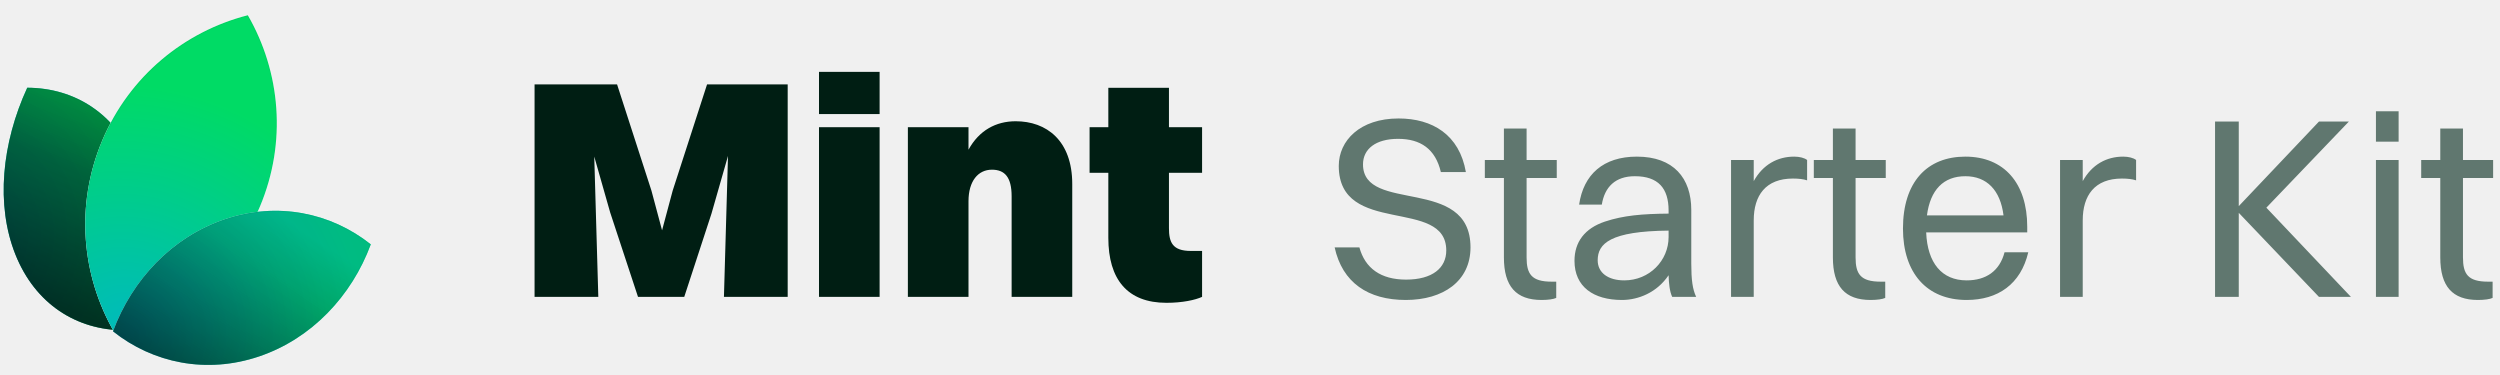
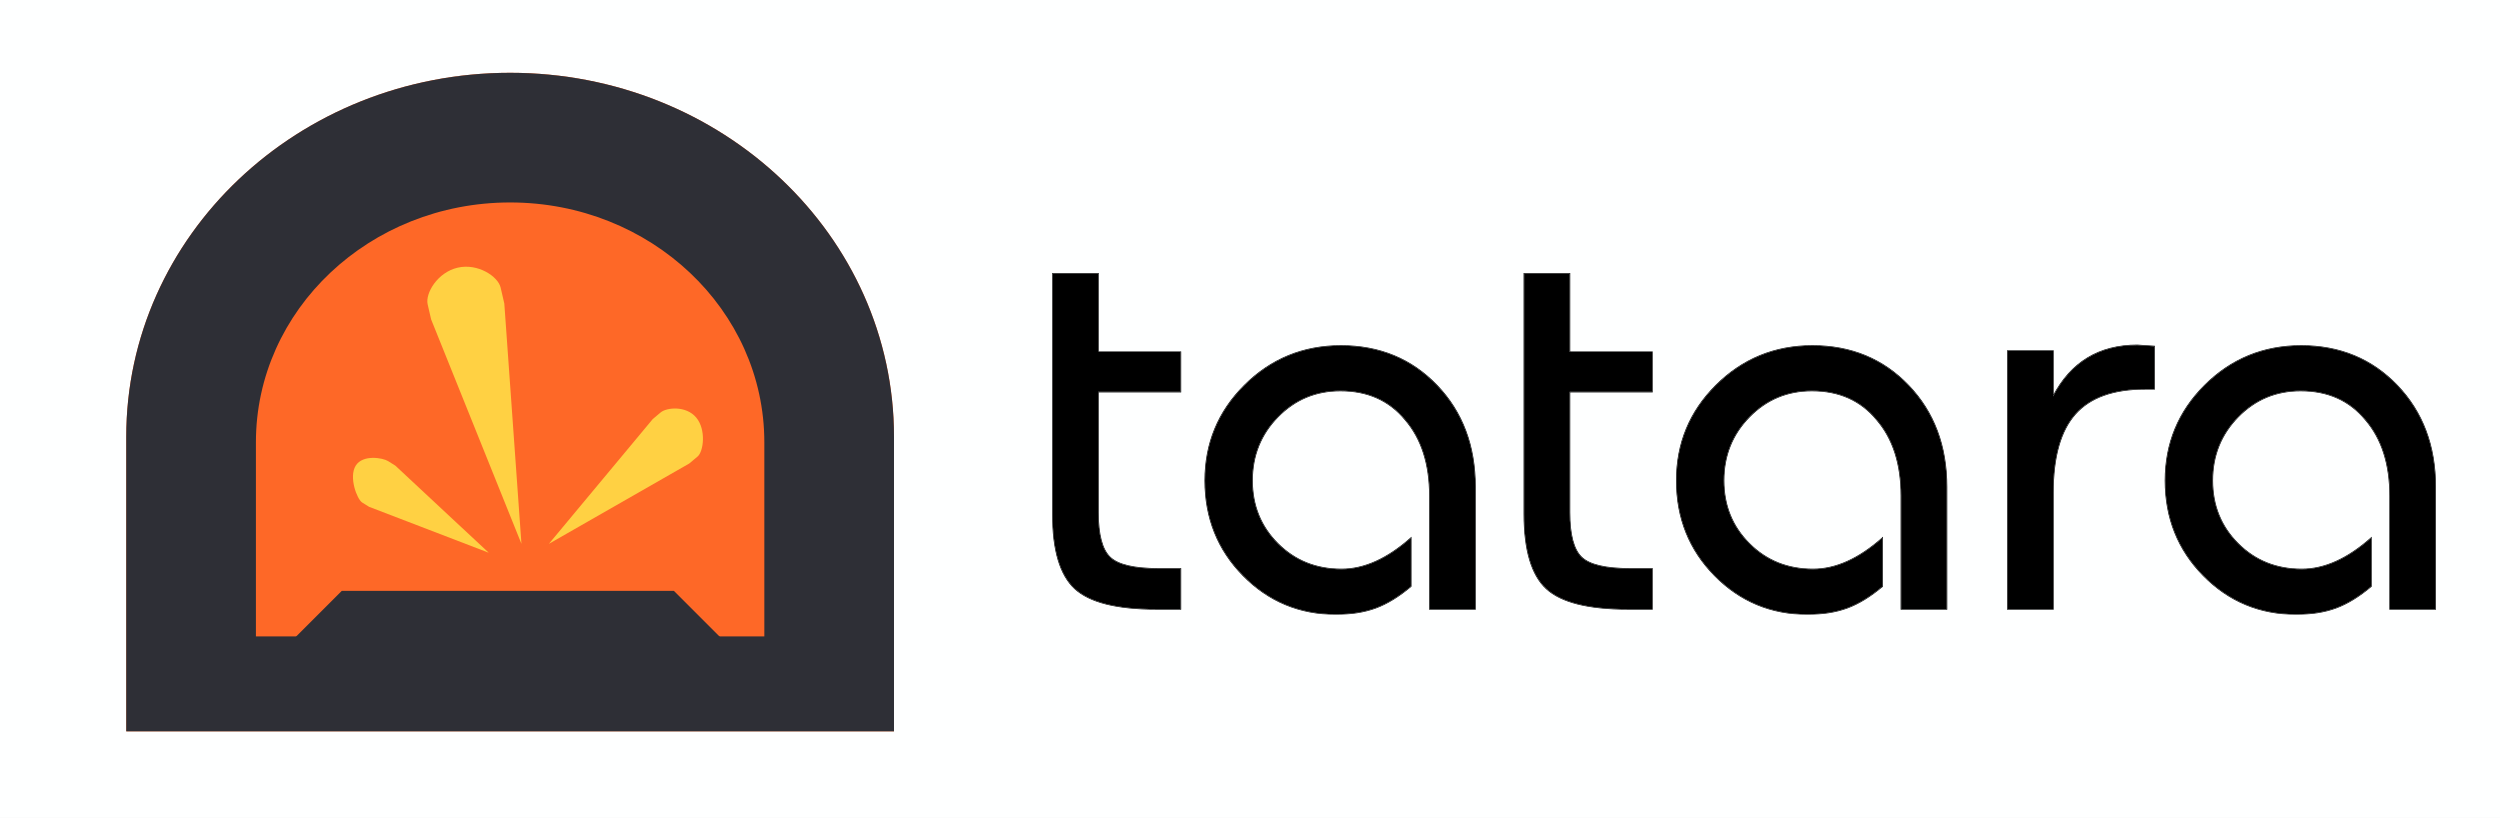
- <svg xmlns="http://www.w3.org/2000/svg" width="160" height="24" viewBox="0 0 160 24" fill="none">
-   <path d="M7.953 21.139C4.896 21.13 2.255 19.458 0.987 16.29C-0.28 13.121 0.109 9.163 1.744 5.615C4.801 5.624 7.442 7.296 8.71 10.465C9.977 13.633 9.588 17.591 7.953 21.139Z" fill="white" />
-   <path d="M7.953 21.139C4.896 21.13 2.255 19.458 0.987 16.29C-0.28 13.121 0.109 9.163 1.744 5.615C4.801 5.624 7.442 7.296 8.71 10.465C9.977 13.633 9.588 17.591 7.953 21.139Z" fill="url(#paint0_radial_115_86)" />
-   <path d="M7.953 21.139C4.896 21.13 2.255 19.458 0.987 16.29C-0.28 13.121 0.109 9.163 1.744 5.615C4.801 5.624 7.442 7.296 8.71 10.465C9.977 13.633 9.588 17.591 7.953 21.139Z" fill="black" fill-opacity="0.5" style="mix-blend-mode:hard-light" />
-   <path d="M7.953 21.139C4.896 21.13 2.255 19.458 0.987 16.29C-0.28 13.121 0.109 9.163 1.744 5.615C4.801 5.624 7.442 7.296 8.71 10.465C9.977 13.633 9.588 17.591 7.953 21.139Z" fill="url(#paint1_linear_115_86)" fill-opacity="0.5" style="mix-blend-mode:hard-light" />
-   <path d="M7.935 21.111C4.897 21.096 2.274 19.431 1.013 16.279C-0.248 13.124 0.136 9.182 1.762 5.643C4.8 5.659 7.423 7.324 8.684 10.476C9.945 13.63 9.561 17.572 7.935 21.111Z" stroke="url(#paint2_linear_115_86)" stroke-opacity="0.05" stroke-width="0.056" />
-   <path d="M7.31 21.257C11.354 20.221 14.884 17.375 16.628 13.236C18.373 9.097 17.945 4.587 15.86 0.976C11.816 2.012 8.287 4.858 6.542 8.998C4.797 13.137 5.225 17.646 7.31 21.257Z" fill="white" />
-   <path d="M7.31 21.257C11.354 20.221 14.884 17.375 16.628 13.236C18.373 9.097 17.945 4.587 15.86 0.976C11.816 2.012 8.287 4.858 6.542 8.998C4.797 13.137 5.225 17.646 7.31 21.257Z" fill="url(#paint3_radial_115_86)" />
-   <path d="M16.602 13.225C14.864 17.349 11.351 20.187 7.324 21.225C5.253 17.624 4.829 13.132 6.568 9.009C8.306 4.885 11.819 2.047 15.846 1.009C17.918 4.61 18.341 9.101 16.602 13.225Z" stroke="url(#paint4_linear_115_86)" stroke-opacity="0.05" stroke-width="0.056" />
-   <path d="M7.234 21.207C9.789 23.237 13.21 23.951 16.577 22.814C19.944 21.677 22.506 18.945 23.73 15.638C21.175 13.608 17.754 12.894 14.387 14.031C11.02 15.168 8.458 17.901 7.234 21.207Z" fill="white" />
-   <path d="M7.234 21.207C9.789 23.237 13.21 23.951 16.577 22.814C19.944 21.677 22.506 18.945 23.73 15.638C21.175 13.608 17.754 12.894 14.387 14.031C11.02 15.168 8.458 17.901 7.234 21.207Z" fill="url(#paint5_radial_115_86)" />
-   <path d="M7.234 21.207C9.789 23.237 13.21 23.951 16.577 22.814C19.944 21.677 22.506 18.945 23.73 15.638C21.175 13.608 17.754 12.894 14.387 14.031C11.02 15.168 8.458 17.901 7.234 21.207Z" fill="black" fill-opacity="0.2" style="mix-blend-mode:hard-light" />
-   <path d="M7.234 21.207C9.789 23.237 13.21 23.951 16.577 22.814C19.944 21.677 22.506 18.945 23.73 15.638C21.175 13.608 17.754 12.894 14.387 14.031C11.02 15.168 8.458 17.901 7.234 21.207Z" fill="url(#paint6_linear_115_86)" fill-opacity="0.5" style="mix-blend-mode:hard-light" />
-   <path d="M16.568 22.787C13.218 23.918 9.814 23.212 7.267 21.198C8.492 17.907 11.044 15.189 14.396 14.058C17.747 12.927 21.15 13.633 23.697 15.648C22.472 18.938 19.92 21.656 16.568 22.787Z" stroke="url(#paint7_linear_115_86)" stroke-opacity="0.05" stroke-width="0.056" />
-   <path d="M34.212 19V5.4H39.492L41.692 12.2L42.372 14.74L43.052 12.2L45.252 5.4H50.412V19H46.332L46.592 9.98L45.532 13.68L43.792 19H40.832L39.052 13.6L38.032 10.02L38.292 19H34.212ZM52.416 7.3V4.6H56.295V7.3H52.416ZM52.416 19V8.14H56.295V19H52.416ZM58.104 19V8.14H61.984V9.58C62.664 8.34 63.744 7.76 65.004 7.76C66.964 7.76 68.624 8.98 68.624 11.78V19H64.744V12.56C64.744 11.34 64.304 10.86 63.484 10.86C62.604 10.86 61.984 11.58 61.984 12.88V19H58.104ZM70.933 15.22V11.06H69.733V8.14H70.933V5.62H74.813V8.14H76.933V11.06H74.813V14.6C74.813 15.5 75.033 16.06 76.213 16.06H76.933V19C76.493 19.2 75.673 19.38 74.653 19.38C72.153 19.38 70.933 17.88 70.933 15.22Z" fill="#001E13" />
-   <path d="M87.232 10.519C87.232 13.687 94.112 11.229 94.112 15.832C94.112 17.994 92.364 19.198 89.971 19.198C87.562 19.198 85.912 18.093 85.417 15.832H87.001C87.364 17.169 88.371 17.895 89.987 17.895C91.671 17.895 92.561 17.152 92.561 16.03C92.561 12.598 85.681 15.155 85.681 10.618C85.681 9.001 87.034 7.582 89.509 7.582C91.671 7.582 93.403 8.621 93.816 11.014H92.215C91.868 9.529 90.912 8.886 89.476 8.886C88.057 8.886 87.232 9.529 87.232 10.519ZM96.25 16.476V11.393H95.029V10.239H96.25V8.226H97.702V10.239H99.632V11.393H97.702V16.476C97.702 17.532 98.015 18.026 99.302 18.026H99.599V19.066C99.434 19.148 99.071 19.198 98.659 19.198C97.025 19.198 96.25 18.323 96.25 16.476ZM102.516 13.093H101.064C101.345 11.162 102.615 10.024 104.76 10.024C107.103 10.024 108.242 11.393 108.242 13.44V16.888C108.242 17.895 108.324 18.521 108.555 19H107.021C106.856 18.654 106.806 18.142 106.79 17.614C106.047 18.72 104.859 19.198 103.803 19.198C101.988 19.198 100.767 18.357 100.767 16.69C100.767 15.486 101.427 14.611 102.714 14.182C103.902 13.786 105.107 13.687 106.79 13.671V13.473C106.79 12.053 106.13 11.278 104.628 11.278C103.374 11.278 102.698 11.971 102.516 13.093ZM102.252 16.657C102.252 17.465 102.929 17.944 103.952 17.944C105.569 17.944 106.79 16.674 106.79 15.172V14.759C103.061 14.793 102.252 15.585 102.252 16.657ZM110.787 19V10.239H112.239V11.591C112.833 10.519 113.774 10.024 114.83 10.024C115.176 10.024 115.49 10.107 115.655 10.239V11.542C115.407 11.46 115.094 11.427 114.747 11.427C112.998 11.427 112.239 12.515 112.239 14.1V19H110.787ZM117.305 16.476V11.393H116.084V10.239H117.305V8.226H118.757V10.239H120.688V11.393H118.757V16.476C118.757 17.532 119.071 18.026 120.358 18.026H120.655V19.066C120.49 19.148 120.127 19.198 119.714 19.198C118.081 19.198 117.305 18.323 117.305 16.476ZM129.809 16.145C129.33 18.192 127.862 19.198 125.865 19.198C123.324 19.198 121.79 17.482 121.79 14.627C121.79 11.658 123.324 10.024 125.783 10.024C128.258 10.024 129.743 11.723 129.743 14.512V14.875H123.275C123.357 16.838 124.281 17.944 125.865 17.944C127.103 17.944 127.977 17.35 128.291 16.145H129.809ZM125.783 11.278C124.38 11.278 123.539 12.152 123.324 13.786H128.225C128.027 12.169 127.152 11.278 125.783 11.278ZM131.843 19V10.239H133.295V11.591C133.889 10.519 134.829 10.024 135.885 10.024C136.232 10.024 136.545 10.107 136.71 10.239V11.542C136.463 11.46 136.149 11.427 135.803 11.427C134.054 11.427 133.295 12.515 133.295 14.1V19H131.843ZM141.763 19V7.78H143.281V13.192L148.413 7.78H150.327L145.047 13.291L150.459 19H148.413L143.281 13.621V19H141.763ZM152.06 9.067V7.12H153.512V9.067H152.06ZM152.06 19V10.239H153.512V19H152.06ZM156.178 16.476V11.393H154.957V10.239H156.178V8.226H157.63V10.239H159.56V11.393H157.63V16.476C157.63 17.532 157.943 18.026 159.23 18.026H159.527V19.066C159.362 19.148 158.999 19.198 158.587 19.198C156.953 19.198 156.178 18.323 156.178 16.476Z" fill="#002719" fill-opacity="0.6" />
-   <defs>
-     <radialGradient id="paint0_radial_115_86" cx="0" cy="0" r="1" gradientUnits="userSpaceOnUse" gradientTransform="translate(-3.00503 15.023) rotate(-10.029) scale(17.9572 17.784)">
-       <stop stop-color="#00B0BB" />
-       <stop offset="1" stop-color="#00DB65" />
-     </radialGradient>
-     <linearGradient id="paint1_linear_115_86" x1="7.39" y1="4.813" x2="1.63" y2="18.689" gradientUnits="userSpaceOnUse">
-       <stop stop-color="#18E299" />
-       <stop offset="1" />
-     </linearGradient>
-     <linearGradient id="paint2_linear_115_86" x1="7.948" y1="8.016" x2="1.761" y2="18.746" gradientUnits="userSpaceOnUse">
-       <stop />
-       <stop offset="1" stop-opacity="0" />
-     </linearGradient>
-     <radialGradient id="paint3_radial_115_86" cx="0" cy="0" r="1" gradientUnits="userSpaceOnUse" gradientTransform="translate(8.11404 20.8822) rotate(-75.7542) scale(21.6246 23.7772)">
-       <stop stop-color="#00BBBB" />
-       <stop offset="0.713" stop-color="#00DB65" />
-     </radialGradient>
-     <linearGradient id="paint4_linear_115_86" x1="7.602" y1="5.871" x2="15.556" y2="16.372" gradientUnits="userSpaceOnUse">
-       <stop />
-       <stop offset="1" stop-opacity="0" />
-     </linearGradient>
-     <radialGradient id="paint5_radial_115_86" cx="0" cy="0" r="1" gradientUnits="userSpaceOnUse" gradientTransform="translate(7.84537 21.5181) rotate(-20.3525) scale(18.5603 17.32)">
-       <stop stop-color="#00B0BB" />
-       <stop offset="1" stop-color="#00DB65" />
-     </radialGradient>
-     <linearGradient id="paint6_linear_115_86" x1="16.808" y1="13.007" x2="10.041" y2="22.994" gradientUnits="userSpaceOnUse">
-       <stop stop-color="#00B1BC" />
-       <stop offset="1" />
-     </linearGradient>
-     <linearGradient id="paint7_linear_115_86" x1="16.808" y1="13.007" x2="14.169" y2="23.841" gradientUnits="userSpaceOnUse">
-       <stop />
-       <stop offset="1" stop-opacity="0" />
-     </linearGradient>
-   </defs>
+ <svg xmlns="http://www.w3.org/2000/svg" width="4396" height="1438" viewBox="0 0 4396 1438" fill="none">
+   <rect width="4396" height="1438" fill="#FEFFFF" />
+   <mask id="path-2-outside-1_40_52" maskUnits="userSpaceOnUse" x="1850" y="480" width="2434" height="601" fill="black">
+     <rect fill="white" x="1850" y="480" width="2434" height="601" />
+     <path d="M1931 689V901C1931 940.333 1938 966.667 1952 980C1966 993.333 1994.33 1000 2037 1000H2076V1071H2033C1963.67 1071 1916 1059 1890 1035C1864 1011 1851 967.333 1851 904V481H1931V619H2076V689H1931ZM2593.97 1071H2513.97V872C2513.97 816 2499.64 771.333 2470.97 738C2442.97 704 2404.97 687 2356.97 687C2313.64 687 2276.97 702.333 2246.97 733C2216.97 763.667 2201.97 801 2201.97 845C2201.97 889 2216.97 926 2246.97 956C2276.97 986 2314.3 1001 2358.97 1001C2398.97 1001 2439.64 982.667 2480.97 946V1031C2459.64 1049 2438.97 1061.67 2418.97 1069C2398.97 1076.33 2375.64 1080 2348.97 1080C2284.97 1080 2230.64 1057.33 2185.97 1012C2141.3 966.667 2118.97 911 2118.97 845C2118.97 779.667 2141.97 724 2187.97 678C2234.64 631.333 2291.3 608 2357.97 608C2425.97 608 2482.3 631.333 2526.97 678C2571.64 724.667 2593.97 784 2593.97 856V1071ZM2760.1 689V901C2760.1 940.333 2767.1 966.667 2781.1 980C2795.1 993.333 2823.43 1000 2866.1 1000H2905.1V1071H2862.1C2792.77 1071 2745.1 1059 2719.1 1035C2693.1 1011 2680.1 967.333 2680.1 904V481H2760.1V619H2905.1V689H2760.1ZM3423.07 1071H3343.07V872C3343.07 816 3328.74 771.333 3300.07 738C3272.07 704 3234.07 687 3186.07 687C3142.74 687 3106.07 702.333 3076.07 733C3046.07 763.667 3031.07 801 3031.07 845C3031.07 889 3046.07 926 3076.07 956C3106.07 986 3143.4 1001 3188.07 1001C3228.07 1001 3268.74 982.667 3310.07 946V1031C3288.74 1049 3268.07 1061.67 3248.07 1069C3228.07 1076.33 3204.74 1080 3178.07 1080C3114.07 1080 3059.74 1057.33 3015.07 1012C2970.4 966.667 2948.07 911 2948.07 845C2948.07 779.667 2971.07 724 3017.07 678C3063.74 631.333 3120.4 608 3187.07 608C3255.07 608 3311.4 631.333 3356.07 678C3400.74 724.667 3423.07 784 3423.07 856V1071ZM3610.2 1071H3530.2V617H3610.2V697C3641.54 637 3690.87 607 3758.2 607L3788.2 609V684H3772.2C3716.2 684 3675.2 698.667 3649.2 728C3623.2 757.333 3610.2 803.333 3610.2 866V1071ZM4282.45 1071H4202.45V872C4202.45 816 4188.11 771.333 4159.45 738C4131.45 704 4093.45 687 4045.45 687C4002.11 687 3965.45 702.333 3935.45 733C3905.45 763.667 3890.45 801 3890.45 845C3890.45 889 3905.45 926 3935.45 956C3965.45 986 4002.78 1001 4047.45 1001C4087.45 1001 4128.11 982.667 4169.45 946V1031C4148.11 1049 4127.45 1061.67 4107.45 1069C4087.45 1076.33 4064.11 1080 4037.45 1080C3973.45 1080 3919.11 1057.33 3874.45 1012C3829.78 966.667 3807.45 911 3807.45 845C3807.45 779.667 3830.45 724 3876.45 678C3923.11 631.333 3979.78 608 4046.45 608C4114.45 608 4170.78 631.333 4215.45 678C4260.11 724.667 4282.45 784 4282.45 856V1071Z" />
+   </mask>
+   <path d="M1931 689V901C1931 940.333 1938 966.667 1952 980C1966 993.333 1994.33 1000 2037 1000H2076V1071H2033C1963.67 1071 1916 1059 1890 1035C1864 1011 1851 967.333 1851 904V481H1931V619H2076V689H1931ZM2593.97 1071H2513.97V872C2513.97 816 2499.64 771.333 2470.97 738C2442.97 704 2404.97 687 2356.97 687C2313.64 687 2276.97 702.333 2246.97 733C2216.97 763.667 2201.97 801 2201.97 845C2201.97 889 2216.97 926 2246.97 956C2276.97 986 2314.3 1001 2358.97 1001C2398.97 1001 2439.64 982.667 2480.97 946V1031C2459.64 1049 2438.97 1061.67 2418.97 1069C2398.97 1076.33 2375.64 1080 2348.97 1080C2284.97 1080 2230.64 1057.33 2185.97 1012C2141.3 966.667 2118.97 911 2118.97 845C2118.97 779.667 2141.97 724 2187.97 678C2234.64 631.333 2291.3 608 2357.97 608C2425.97 608 2482.3 631.333 2526.97 678C2571.64 724.667 2593.97 784 2593.97 856V1071ZM2760.1 689V901C2760.1 940.333 2767.1 966.667 2781.1 980C2795.1 993.333 2823.43 1000 2866.1 1000H2905.1V1071H2862.1C2792.77 1071 2745.1 1059 2719.1 1035C2693.1 1011 2680.1 967.333 2680.1 904V481H2760.1V619H2905.1V689H2760.1ZM3423.07 1071H3343.07V872C3343.07 816 3328.74 771.333 3300.07 738C3272.07 704 3234.07 687 3186.07 687C3142.74 687 3106.07 702.333 3076.07 733C3046.07 763.667 3031.07 801 3031.07 845C3031.07 889 3046.07 926 3076.07 956C3106.07 986 3143.4 1001 3188.07 1001C3228.07 1001 3268.74 982.667 3310.07 946V1031C3288.74 1049 3268.07 1061.67 3248.07 1069C3228.07 1076.33 3204.74 1080 3178.07 1080C3114.07 1080 3059.74 1057.33 3015.07 1012C2970.4 966.667 2948.07 911 2948.07 845C2948.07 779.667 2971.07 724 3017.07 678C3063.74 631.333 3120.4 608 3187.07 608C3255.07 608 3311.4 631.333 3356.07 678C3400.74 724.667 3423.07 784 3423.07 856V1071ZM3610.2 1071H3530.2V617H3610.2V697C3641.54 637 3690.87 607 3758.2 607L3788.2 609V684H3772.2C3716.2 684 3675.2 698.667 3649.2 728C3623.2 757.333 3610.2 803.333 3610.2 866V1071ZM4282.45 1071H4202.45V872C4202.45 816 4188.11 771.333 4159.45 738C4131.45 704 4093.45 687 4045.45 687C4002.11 687 3965.45 702.333 3935.45 733C3905.45 763.667 3890.45 801 3890.45 845C3890.45 889 3905.45 926 3935.45 956C3965.45 986 4002.78 1001 4047.45 1001C4087.45 1001 4128.11 982.667 4169.45 946V1031C4148.11 1049 4127.45 1061.67 4107.45 1069C4087.45 1076.33 4064.11 1080 4037.45 1080C3973.45 1080 3919.11 1057.33 3874.45 1012C3829.78 966.667 3807.45 911 3807.45 845C3807.45 779.667 3830.45 724 3876.45 678C3923.11 631.333 3979.78 608 4046.45 608C4114.45 608 4170.78 631.333 4215.45 678C4260.11 724.667 4282.45 784 4282.45 856V1071Z" fill="black" />
+   <path d="M1931 689V688H1930V689H1931ZM2076 1000H2077V999H2076V1000ZM2076 1071V1072H2077V1071H2076ZM1890 1035L1889.32 1035.73H1889.32L1890 1035ZM1851 481V480H1850V481H1851ZM1931 481H1932V480H1931V481ZM1931 619H1930V620H1931V619ZM2076 619H2077V618H2076V619ZM2076 689V690H2077V689H2076ZM1930 689V901H1932V689H1930ZM1930 901C1930 940.362 1936.99 967.082 1951.31 980.724L1952.69 979.276C1939.01 966.251 1932 940.305 1932 901H1930ZM1951.31 980.724C1958.49 987.56 1969.26 992.618 1983.52 995.973C1997.79 999.331 2015.62 1001 2037 1001V999C2015.71 999 1998.04 997.336 1983.98 994.027C1969.9 990.715 1959.51 985.773 1952.69 979.276L1951.31 980.724ZM2037 1001H2076V999H2037V1001ZM2075 1000V1071H2077V1000H2075ZM2076 1070H2033V1072H2076V1070ZM2033 1070C1963.71 1070 1916.38 1057.99 1890.68 1034.27L1889.32 1035.73C1915.62 1060.01 1963.62 1072 2033 1072V1070ZM1890.68 1034.27C1865 1010.56 1852 967.259 1852 904H1850C1850 967.408 1863 1011.44 1889.32 1035.73L1890.68 1034.27ZM1852 904V481H1850V904H1852ZM1851 482H1931V480H1851V482ZM1930 481V619H1932V481H1930ZM1931 620H2076V618H1931V620ZM2075 619V689H2077V619H2075ZM2076 688H1931V690H2076V688ZM2593.97 1071V1072H2594.97V1071H2593.97ZM2513.97 1071H2512.97V1072H2513.97V1071ZM2470.97 738L2470.2 738.636L2470.2 738.644L2470.21 738.652L2470.97 738ZM2246.97 733L2246.25 732.301L2246.97 733ZM2480.97 946H2481.97V943.776L2480.31 945.252L2480.97 946ZM2480.97 1031L2481.61 1031.76L2481.97 1031.46V1031H2480.97ZM2418.97 1069L2418.62 1068.06L2418.97 1069ZM2185.97 1012L2186.68 1011.3L2185.97 1012ZM2187.97 678L2188.68 678.707L2187.97 678ZM2526.97 678L2526.25 678.691L2526.97 678ZM2593.97 1070H2513.97V1072H2593.97V1070ZM2514.97 1071V872H2512.97V1071H2514.97ZM2514.97 872C2514.97 815.828 2500.59 770.908 2471.73 737.348L2470.21 738.652C2498.68 771.759 2512.97 816.172 2512.97 872H2514.97ZM2471.74 737.364C2443.53 703.111 2405.24 686 2356.97 686V688C2404.7 688 2442.41 704.889 2470.2 738.636L2471.74 737.364ZM2356.97 686C2313.37 686 2276.44 701.44 2246.25 732.301L2247.68 733.699C2277.49 703.227 2313.9 688 2356.97 688V686ZM2246.25 732.301C2216.07 763.159 2200.97 800.746 2200.97 845H2202.97C2202.97 801.254 2217.87 764.174 2247.68 733.699L2246.25 732.301ZM2200.97 845C2200.97 889.254 2216.07 926.512 2246.26 956.707L2247.68 955.293C2217.87 925.488 2202.97 888.746 2202.97 845H2200.97ZM2246.26 956.707C2276.46 986.905 2314.05 1002 2358.97 1002V1000C2314.55 1000 2277.48 985.095 2247.68 955.293L2246.26 956.707ZM2358.97 1002C2399.29 1002 2440.19 983.515 2481.63 946.748L2480.31 945.252C2439.08 981.818 2398.64 1000 2358.97 1000V1002ZM2479.97 946V1031H2481.97V946H2479.97ZM2480.32 1030.24C2459.05 1048.18 2438.49 1060.78 2418.62 1068.06L2419.31 1069.94C2439.45 1062.56 2460.22 1049.82 2481.61 1031.76L2480.32 1030.24ZM2418.62 1068.06C2398.76 1075.35 2375.55 1079 2348.97 1079V1081C2375.72 1081 2399.18 1077.32 2419.31 1069.94L2418.62 1068.06ZM2348.97 1079C2285.23 1079 2231.16 1056.44 2186.68 1011.3L2185.26 1012.7C2230.11 1058.23 2284.7 1081 2348.97 1081V1079ZM2186.68 1011.3C2142.21 966.159 2119.97 910.748 2119.97 845H2117.97C2117.97 911.252 2140.4 967.174 2185.26 1012.7L2186.68 1011.3ZM2119.97 845C2119.97 779.931 2142.86 724.519 2188.68 678.707L2187.26 677.293C2141.07 723.481 2117.97 779.403 2117.97 845H2119.97ZM2188.68 678.707C2235.15 632.23 2291.56 609 2357.97 609V607C2291.04 607 2234.12 630.437 2187.26 677.293L2188.68 678.707ZM2357.97 609C2425.71 609 2481.78 632.233 2526.25 678.691L2527.69 677.309C2482.83 630.433 2426.23 607 2357.97 607V609ZM2526.25 678.691C2570.71 725.15 2592.97 784.226 2592.97 856H2594.97C2594.97 783.774 2572.56 724.183 2527.69 677.309L2526.25 678.691ZM2592.97 856V1071H2594.97V856H2592.97ZM2760.1 689V688H2759.1V689H2760.1ZM2905.1 1000H2906.1V999H2905.1V1000ZM2905.1 1071V1072H2906.1V1071H2905.1ZM2719.1 1035L2718.42 1035.73L2719.1 1035ZM2680.1 481V480H2679.1V481H2680.1ZM2760.1 481H2761.1V480H2760.1V481ZM2760.1 619H2759.1V620H2760.1V619ZM2905.1 619H2906.1V618H2905.1V619ZM2905.1 689V690H2906.1V689H2905.1ZM2759.1 689V901H2761.1V689H2759.1ZM2759.1 901C2759.1 940.362 2766.09 967.082 2780.41 980.724L2781.79 979.276C2768.12 966.251 2761.1 940.305 2761.1 901H2759.1ZM2780.41 980.724C2787.59 987.56 2798.36 992.618 2812.62 995.973C2826.89 999.331 2844.72 1001 2866.1 1001V999C2844.81 999 2827.15 997.336 2813.08 994.027C2799.01 990.715 2788.61 985.773 2781.79 979.276L2780.41 980.724ZM2866.1 1001H2905.1V999H2866.1V1001ZM2904.1 1000V1071H2906.1V1000H2904.1ZM2905.1 1070H2862.1V1072H2905.1V1070ZM2862.1 1070C2792.81 1070 2745.48 1057.99 2719.78 1034.27L2718.42 1035.73C2744.72 1060.01 2792.73 1072 2862.1 1072V1070ZM2719.78 1034.27C2694.1 1010.56 2681.1 967.259 2681.1 904H2679.1C2679.1 967.408 2692.11 1011.44 2718.42 1035.73L2719.78 1034.27ZM2681.1 904V481H2679.1V904H2681.1ZM2680.1 482H2760.1V480H2680.1V482ZM2759.1 481V619H2761.1V481H2759.1ZM2760.1 620H2905.1V618H2760.1V620ZM2904.1 619V689H2906.1V619H2904.1ZM2905.1 688H2760.1V690H2905.1V688ZM3423.07 1071V1072H3424.07V1071H3423.07ZM3343.07 1071H3342.07V1072H3343.07V1071ZM3300.07 738L3299.3 738.636L3299.31 738.644L3299.31 738.652L3300.07 738ZM3076.07 733L3075.36 732.301L3076.07 733ZM3310.07 946H3311.07V943.776L3309.41 945.252L3310.07 946ZM3310.07 1031L3310.72 1031.76L3311.07 1031.46V1031H3310.07ZM3248.07 1069L3247.73 1068.06L3248.07 1069ZM3015.07 1012L3015.78 1011.3L3015.07 1012ZM3017.07 678L3017.78 678.707L3017.07 678ZM3356.07 678L3355.35 678.691L3356.07 678ZM3423.07 1070H3343.07V1072H3423.07V1070ZM3344.07 1071V872H3342.07V1071H3344.07ZM3344.07 872C3344.07 815.828 3329.69 770.908 3300.83 737.348L3299.31 738.652C3327.78 771.759 3342.07 816.172 3342.07 872H3344.07ZM3300.84 737.364C3272.63 703.111 3234.34 686 3186.07 686V688C3233.8 688 3271.51 704.889 3299.3 738.636L3300.84 737.364ZM3186.07 686C3142.47 686 3105.55 701.44 3075.36 732.301L3076.79 733.699C3106.59 703.227 3143 688 3186.07 688V686ZM3075.36 732.301C3045.17 763.159 3030.07 800.746 3030.07 845H3032.07C3032.07 801.254 3046.97 764.174 3076.79 733.699L3075.36 732.301ZM3030.07 845C3030.07 889.254 3045.17 926.512 3075.36 956.707L3076.78 955.293C3046.97 925.488 3032.07 888.746 3032.07 845H3030.07ZM3075.36 956.707C3105.56 986.905 3143.15 1002 3188.07 1002V1000C3143.65 1000 3106.58 985.095 3076.78 955.293L3075.36 956.707ZM3188.07 1002C3228.39 1002 3269.29 983.515 3310.73 946.748L3309.41 945.252C3268.19 981.818 3227.75 1000 3188.07 1000V1002ZM3309.07 946V1031H3311.07V946H3309.07ZM3309.43 1030.24C3288.16 1048.18 3267.59 1060.78 3247.73 1068.06L3248.41 1069.94C3268.55 1062.56 3289.32 1049.82 3310.72 1031.76L3309.43 1030.24ZM3247.73 1068.06C3227.86 1075.35 3204.65 1079 3178.07 1079V1081C3204.83 1081 3228.28 1077.32 3248.41 1069.94L3247.73 1068.06ZM3178.07 1079C3114.34 1079 3060.26 1056.44 3015.78 1011.3L3014.36 1012.7C3059.21 1058.23 3113.8 1081 3178.07 1081V1079ZM3015.78 1011.3C2971.31 966.159 2949.07 910.748 2949.07 845H2947.07C2947.07 911.252 2969.5 967.174 3014.36 1012.7L3015.78 1011.3ZM2949.07 845C2949.07 779.931 2971.97 724.519 3017.78 678.707L3016.36 677.293C2970.17 723.481 2947.07 779.403 2947.07 845H2949.07ZM3017.78 678.707C3064.25 632.23 3120.67 609 3187.07 609V607C3120.14 607 3063.22 630.437 3016.36 677.293L3017.78 678.707ZM3187.07 609C3254.81 609 3310.88 632.233 3355.35 678.691L3356.79 677.309C3311.93 630.433 3255.33 607 3187.07 607V609ZM3355.35 678.691C3399.82 725.15 3422.07 784.226 3422.07 856H3424.07C3424.07 783.774 3401.66 724.183 3356.79 677.309L3355.35 678.691ZM3422.07 856V1071H3424.07V856H3422.07ZM3610.2 1071V1072H3611.2V1071H3610.2ZM3530.2 1071H3529.2V1072H3530.2V1071ZM3530.2 617V616H3529.2V617H3530.2ZM3610.2 617H3611.2V616H3610.2V617ZM3610.2 697H3609.2L3611.09 697.463L3610.2 697ZM3758.2 607L3758.27 606.002L3758.24 606H3758.2V607ZM3788.2 609H3789.2V608.064L3788.27 608.002L3788.2 609ZM3788.2 684V685H3789.2V684H3788.2ZM3610.2 1070H3530.2V1072H3610.2V1070ZM3531.2 1071V617H3529.2V1071H3531.2ZM3530.2 618H3610.2V616H3530.2V618ZM3609.2 617V697H3611.2V617H3609.2ZM3611.09 697.463C3626.69 667.596 3646.74 645.245 3671.22 630.354C3695.71 615.464 3724.69 608 3758.2 608V606C3724.38 606 3695.03 613.535 3670.18 628.646C3645.34 643.755 3625.05 666.404 3609.32 696.537L3611.09 697.463ZM3758.14 607.998L3788.14 609.998L3788.27 608.002L3758.27 606.002L3758.14 607.998ZM3787.2 609V684H3789.2V609H3787.2ZM3788.2 683H3772.2V685H3788.2V683ZM3772.2 683C3716.04 683 3674.71 697.71 3648.45 727.337L3649.95 728.663C3675.69 699.623 3716.36 685 3772.2 685V683ZM3648.45 727.337C3622.22 756.935 3609.2 803.227 3609.2 866H3611.2C3611.2 803.439 3624.19 757.731 3649.95 728.663L3648.45 727.337ZM3609.2 866V1071H3611.2V866H3609.2ZM4282.45 1071V1072H4283.45V1071H4282.45ZM4202.45 1071H4201.45V1072H4202.45V1071ZM4159.45 738L4158.67 738.636L4158.68 738.644L4158.69 738.652L4159.45 738ZM3935.45 733L3934.73 732.301L3935.45 733ZM4169.45 946H4170.45V943.776L4168.78 945.252L4169.45 946ZM4169.45 1031L4170.09 1031.76L4170.45 1031.46V1031H4169.45ZM4107.45 1069L4107.1 1068.06L4107.45 1069ZM3874.45 1012L3875.16 1011.3L3874.45 1012ZM3876.45 678L3877.15 678.707L3876.45 678ZM4215.45 678L4214.72 678.691L4215.45 678ZM4282.45 1070H4202.45V1072H4282.45V1070ZM4203.45 1071V872H4201.45V1071H4203.45ZM4203.45 872C4203.45 815.828 4189.07 770.908 4160.2 737.348L4158.69 738.652C4187.16 771.759 4201.45 816.172 4201.45 872H4203.45ZM4160.22 737.364C4132.01 703.111 4093.71 686 4045.45 686V688C4093.18 688 4130.88 704.889 4158.67 738.636L4160.22 737.364ZM4045.45 686C4001.85 686 3964.92 701.44 3934.73 732.301L3936.16 733.699C3965.97 703.227 4002.38 688 4045.45 688V686ZM3934.73 732.301C3904.54 763.159 3889.45 800.746 3889.45 845H3891.45C3891.45 801.254 3906.35 764.174 3936.16 733.699L3934.73 732.301ZM3889.45 845C3889.45 889.254 3904.54 926.512 3934.74 956.707L3936.15 955.293C3906.35 925.488 3891.45 888.746 3891.45 845H3889.45ZM3934.74 956.707C3964.94 986.905 4002.53 1002 4047.45 1002V1000C4003.03 1000 3965.95 985.095 3936.15 955.293L3934.74 956.707ZM4047.45 1002C4087.77 1002 4128.66 983.515 4170.11 946.748L4168.78 945.252C4127.56 981.818 4087.12 1000 4047.45 1000V1002ZM4168.45 946V1031H4170.45V946H4168.45ZM4168.8 1030.24C4147.53 1048.18 4126.96 1060.78 4107.1 1068.06L4107.79 1069.94C4127.93 1062.56 4148.69 1049.82 4170.09 1031.76L4168.8 1030.24ZM4107.1 1068.06C4087.24 1075.35 4064.02 1079 4037.45 1079V1081C4064.2 1081 4087.66 1077.32 4107.79 1069.94L4107.1 1068.06ZM4037.45 1079C3973.71 1079 3919.64 1056.44 3875.16 1011.3L3873.73 1012.7C3918.59 1058.23 3973.18 1081 4037.45 1081V1079ZM3875.16 1011.3C3830.68 966.159 3808.45 910.748 3808.45 845H3806.45C3806.45 911.252 3828.87 967.174 3873.73 1012.7L3875.16 1011.3ZM3808.45 845C3808.45 779.931 3831.34 724.519 3877.15 678.707L3875.74 677.293C3829.55 723.481 3806.45 779.403 3806.45 845H3808.45ZM3877.15 678.707C3923.63 632.23 3980.04 609 4046.45 609V607C3979.52 607 3922.59 630.437 3875.74 677.293L3877.15 678.707ZM4046.45 609C4114.19 609 4170.26 632.233 4214.72 678.691L4216.17 677.309C4171.3 630.433 4114.7 607 4046.45 607V609ZM4214.72 678.691C4259.19 725.15 4281.45 784.226 4281.45 856H4283.45C4283.45 783.774 4261.03 724.183 4216.17 677.309L4214.72 678.691ZM4281.45 856V1071H4283.45V856H4281.45Z" fill="black" mask="url(#path-2-outside-1_40_52)" />
+   <path fill-rule="evenodd" clip-rule="evenodd" d="M897 128C1269.79 128 1572 414.538 1572 768V1286H222V768C222 414.538 524.208 128 897 128Z" fill="#FE6827" />
+   <path fill-rule="evenodd" clip-rule="evenodd" d="M1572 768C1572 414.538 1269.79 128 897 128C524.208 128 222 414.538 222 768V1286H1572V768ZM1344 777.693C1344 544.798 1143.87 356 897 356C650.129 356 450 544.798 450 777.693V1119H1344V777.693Z" fill="#2E2F36" />
+   <path fill-rule="evenodd" clip-rule="evenodd" d="M601 1039H1185V1039.03L1308 1162.04L1192.04 1278L1127.03 1213H673.039L608.037 1278L485 1154.97L600.966 1039L601 1039.03V1039Z" fill="#2E2F36" />
+   <path d="M1211.97 815.037L965.146 956.279L1147.87 736.815L1161.73 725.179C1172.01 716.554 1206.24 712.795 1224.19 734.187C1242.14 755.579 1237.01 794.02 1226.74 802.645L1211.97 815.037Z" fill="#FFD143" />
+   <path d="M695.178 818.787L859.4 971.93L648.884 891.124L636.793 883.569C627.831 877.969 612.933 838.902 625.5 818.79C638.067 798.679 673.339 805.14 682.302 810.74L695.178 818.787Z" fill="#FFD143" />
+   <path d="M886.777 533.718L916.908 956.266L758.091 561.622L752.002 535.247C747.488 515.696 769.371 478.844 804.798 470.665C840.225 462.486 875.779 486.078 880.292 505.629L886.777 533.718Z" fill="#FFD143" />
</svg>
